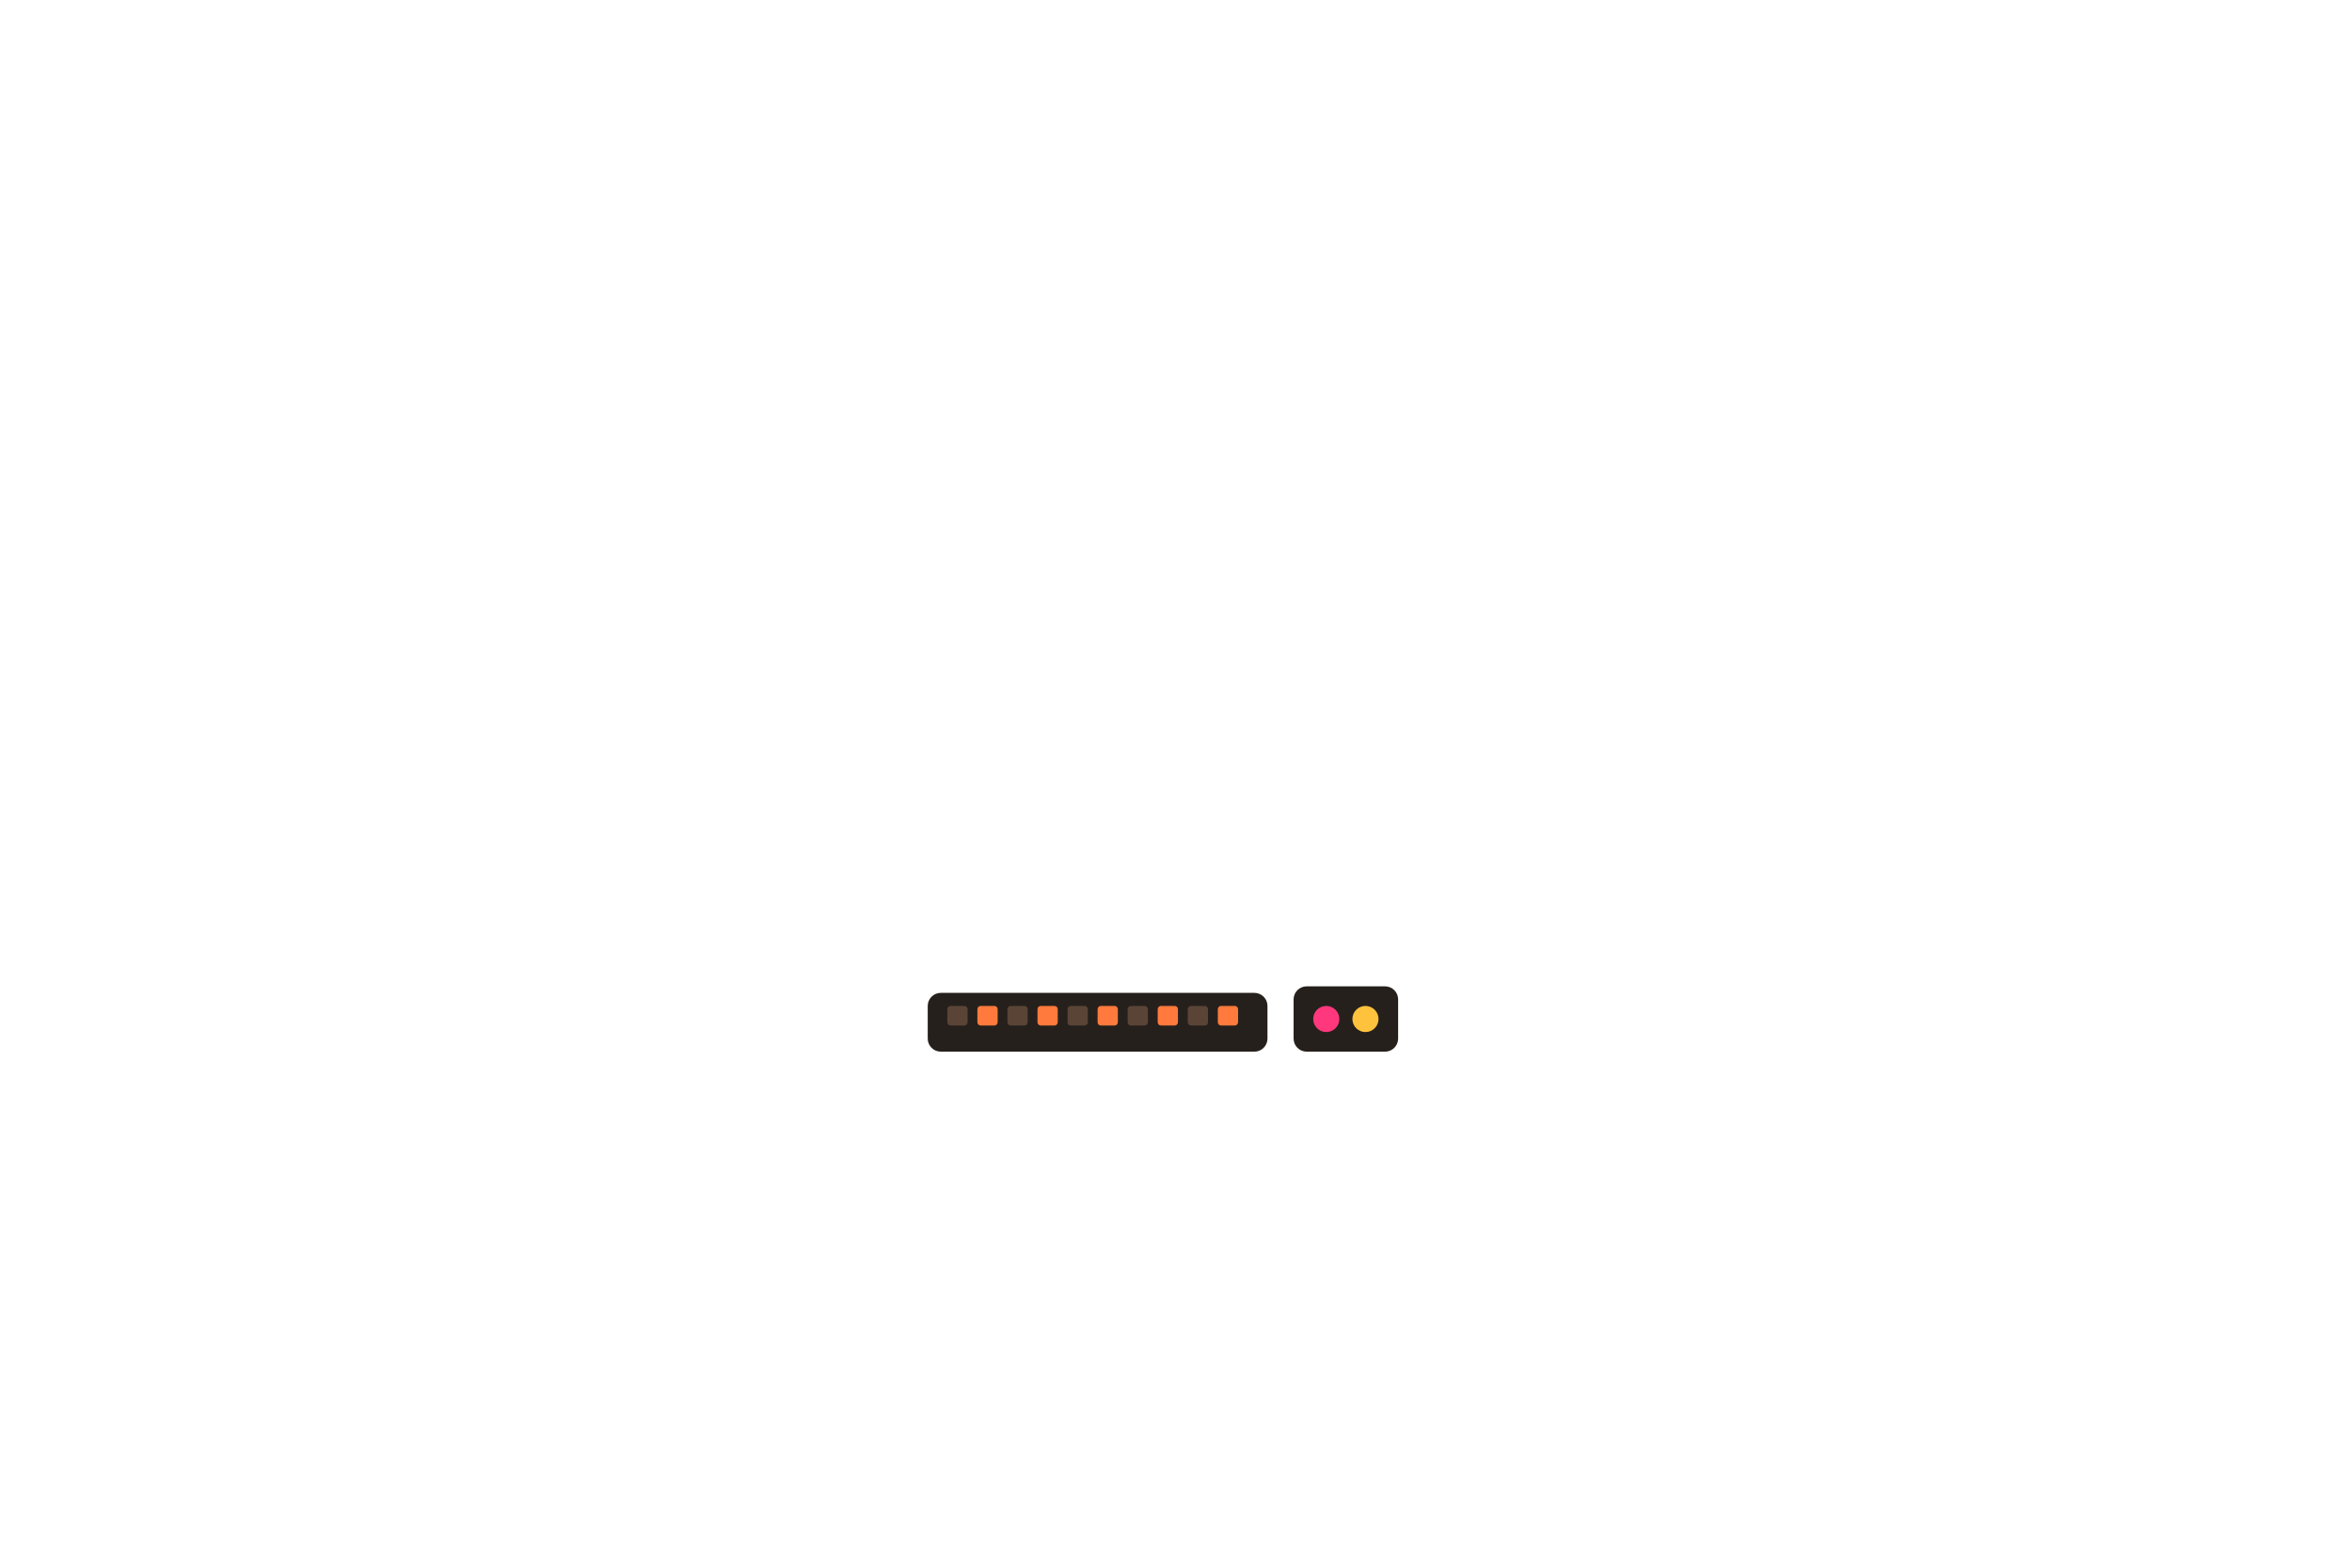
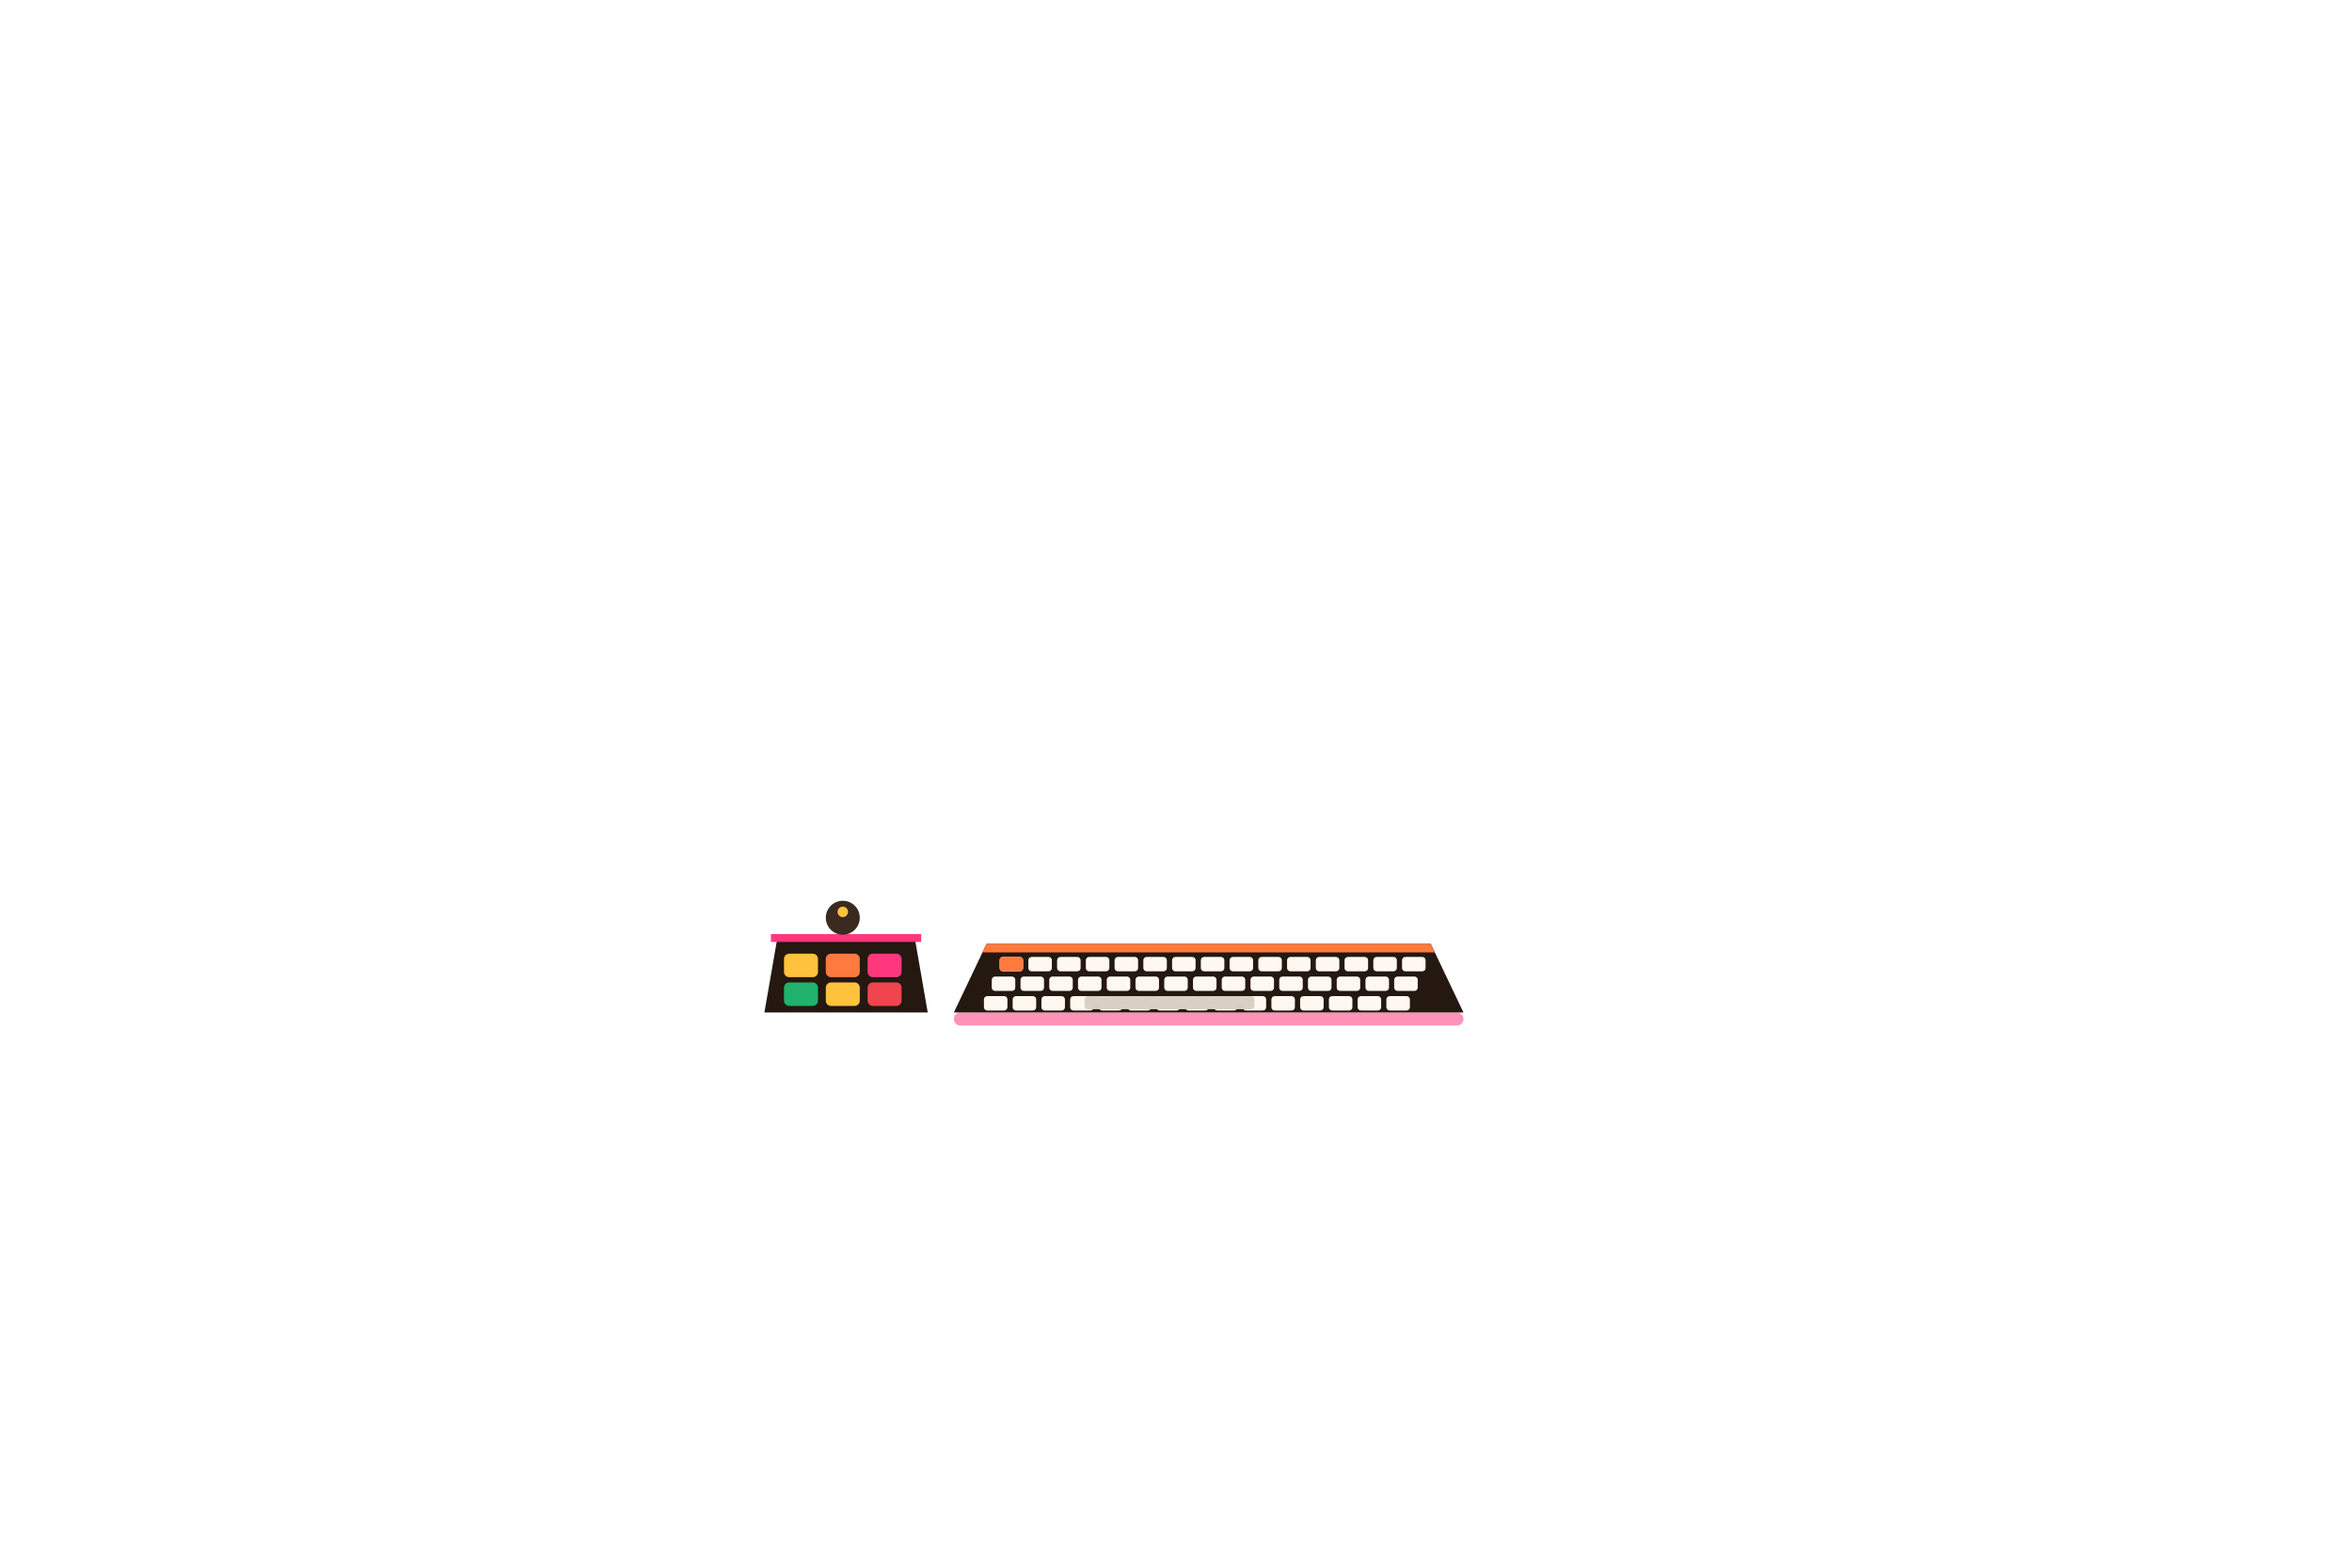
<svg xmlns="http://www.w3.org/2000/svg" viewBox="0 0 360 240">
-   <rect x="142" y="152" width="52" height="9" rx="2" fill="#26201c" />
-   <rect x="145.0" y="154" width="3.1" height="3" rx="0.5" fill="#5a4436" />
-   <rect x="149.6" y="154" width="3.1" height="3" rx="0.5" fill="#ff7a3c" />
-   <rect x="154.2" y="154" width="3.1" height="3" rx="0.5" fill="#5a4436" />
-   <rect x="158.8" y="154" width="3.1" height="3" rx="0.5" fill="#ff7a3c" />
-   <rect x="163.4" y="154" width="3.1" height="3" rx="0.5" fill="#5a4436" />
-   <rect x="168.0" y="154" width="3.1" height="3" rx="0.5" fill="#ff7a3c" />
-   <rect x="172.6" y="154" width="3.1" height="3" rx="0.5" fill="#5a4436" />
-   <rect x="177.2" y="154" width="3.1" height="3" rx="0.5" fill="#ff7a3c" />
-   <rect x="181.8" y="154" width="3.1" height="3" rx="0.5" fill="#5a4436" />
-   <rect x="186.4" y="154" width="3.1" height="3" rx="0.5" fill="#ff7a3c" />
-   <rect x="198" y="151" width="16" height="10" rx="2" fill="#26201c" />
-   <circle cx="203" cy="156" r="2" fill="#ff387d" />
-   <circle cx="209" cy="156" r="2" fill="#ffc23d" />
+   <rect x="146" y="155" width="78" height="2" rx="1" fill="#ff387d" opacity="0.55" />
+   <path d="M151 144.5 H219 L224 155 H146 Z" fill="#241811" />
+   <path d="M151 144.5 H219 L219.6 145.8 H150.4 Z" fill="#ff7a3c" />
+   <rect x="153.0" y="146.5" width="3.6" height="2.2" rx="0.5" fill="#fff8f1" />
+   <rect x="157.4" y="146.5" width="3.6" height="2.2" rx="0.5" fill="#fff8f1" />
+   <rect x="161.8" y="146.5" width="3.6" height="2.2" rx="0.5" fill="#fff8f1" />
+   <rect x="166.2" y="146.5" width="3.6" height="2.2" rx="0.5" fill="#fff8f1" />
+   <rect x="170.6" y="146.5" width="3.6" height="2.2" rx="0.5" fill="#fff8f1" />
+   <rect x="175.0" y="146.5" width="3.6" height="2.2" rx="0.5" fill="#fff8f1" />
+   <rect x="179.4" y="146.5" width="3.6" height="2.2" rx="0.5" fill="#fff8f1" />
+   <rect x="183.8" y="146.5" width="3.6" height="2.2" rx="0.5" fill="#fff8f1" />
+   <rect x="188.2" y="146.5" width="3.6" height="2.2" rx="0.5" fill="#fff8f1" />
+   <rect x="192.6" y="146.5" width="3.6" height="2.2" rx="0.5" fill="#fff8f1" />
+   <rect x="197.0" y="146.5" width="3.6" height="2.2" rx="0.5" fill="#fff8f1" />
+   <rect x="201.4" y="146.5" width="3.6" height="2.2" rx="0.5" fill="#fff8f1" />
+   <rect x="205.8" y="146.5" width="3.6" height="2.2" rx="0.5" fill="#fff8f1" />
+   <rect x="210.2" y="146.5" width="3.6" height="2.2" rx="0.5" fill="#fff8f1" />
+   <rect x="214.6" y="146.5" width="3.6" height="2.2" rx="0.5" fill="#fff8f1" />
+   <rect x="151.8" y="149.5" width="3.6" height="2.2" rx="0.5" fill="#fff8f1" />
+   <rect x="156.2" y="149.5" width="3.6" height="2.2" rx="0.5" fill="#fff8f1" />
+   <rect x="160.6" y="149.5" width="3.6" height="2.2" rx="0.5" fill="#fff8f1" />
+   <rect x="165.0" y="149.5" width="3.6" height="2.2" rx="0.5" fill="#fff8f1" />
+   <rect x="169.4" y="149.5" width="3.6" height="2.2" rx="0.5" fill="#fff8f1" />
+   <rect x="173.8" y="149.5" width="3.6" height="2.2" rx="0.5" fill="#fff8f1" />
+   <rect x="178.2" y="149.5" width="3.6" height="2.2" rx="0.5" fill="#fff8f1" />
+   <rect x="182.6" y="149.5" width="3.6" height="2.2" rx="0.5" fill="#fff8f1" />
+   <rect x="187.0" y="149.5" width="3.6" height="2.2" rx="0.5" fill="#fff8f1" />
+   <rect x="191.4" y="149.5" width="3.6" height="2.2" rx="0.5" fill="#fff8f1" />
+   <rect x="195.8" y="149.5" width="3.6" height="2.2" rx="0.5" fill="#fff8f1" />
+   <rect x="200.2" y="149.5" width="3.6" height="2.2" rx="0.5" fill="#fff8f1" />
+   <rect x="204.6" y="149.5" width="3.6" height="2.2" rx="0.5" fill="#fff8f1" />
+   <rect x="209.0" y="149.5" width="3.6" height="2.2" rx="0.5" fill="#fff8f1" />
+   <rect x="213.4" y="149.5" width="3.6" height="2.2" rx="0.5" fill="#fff8f1" />
+   <rect x="150.6" y="152.5" width="3.6" height="2.2" rx="0.5" fill="#fff8f1" />
+   <rect x="155.0" y="152.5" width="3.6" height="2.2" rx="0.5" fill="#fff8f1" />
+   <rect x="159.4" y="152.5" width="3.6" height="2.2" rx="0.5" fill="#fff8f1" />
+   <rect x="163.8" y="152.5" width="3.6" height="2.2" rx="0.5" fill="#fff8f1" />
+   <rect x="168.2" y="152.5" width="3.6" height="2.2" rx="0.5" fill="#fff8f1" />
+   <rect x="172.6" y="152.5" width="3.6" height="2.2" rx="0.5" fill="#fff8f1" />
+   <rect x="177.0" y="152.5" width="3.6" height="2.2" rx="0.5" fill="#fff8f1" />
+   <rect x="181.4" y="152.5" width="3.6" height="2.2" rx="0.5" fill="#fff8f1" />
+   <rect x="185.8" y="152.5" width="3.6" height="2.2" rx="0.5" fill="#fff8f1" />
+   <rect x="190.2" y="152.5" width="3.6" height="2.2" rx="0.5" fill="#fff8f1" />
+   <rect x="194.6" y="152.5" width="3.6" height="2.2" rx="0.5" fill="#fff8f1" />
+   <rect x="199.0" y="152.5" width="3.6" height="2.2" rx="0.5" fill="#fff8f1" />
+   <rect x="203.4" y="152.5" width="3.6" height="2.2" rx="0.5" fill="#fff8f1" />
+   <rect x="207.8" y="152.5" width="3.6" height="2.2" rx="0.5" fill="#fff8f1" />
+   <rect x="212.2" y="152.5" width="3.6" height="2.2" rx="0.5" fill="#fff8f1" />
+   <rect x="153" y="146.5" width="3.6" height="2.2" rx="0.5" fill="#ff7a3c" />
+   <rect x="166" y="152.5" width="26" height="2" rx="0.5" fill="#d9cfc4" />
+   <path d="M119 143.5 H140 L142 155 H117 Z" fill="#241811" />
+   <rect x="118" y="143" width="23" height="1.2" fill="#ff387d" />
+   <rect x="120.0" y="146.0" width="5.2" height="3.6" rx="0.8" fill="#ffc23d" />
+   <rect x="126.4" y="146.0" width="5.2" height="3.6" rx="0.8" fill="#ff7a3c" />
+   <rect x="132.8" y="146.0" width="5.2" height="3.6" rx="0.8" fill="#ff387d" />
+   <rect x="120.0" y="150.4" width="5.2" height="3.6" rx="0.8" fill="#20b26c" />
+   <rect x="126.4" y="150.4" width="5.2" height="3.6" rx="0.8" fill="#ffc23d" />
+   <rect x="132.8" y="150.4" width="5.2" height="3.6" rx="0.8" fill="#f0444f" />
+   <circle cx="129" cy="140.5" r="2.6" fill="#3a2a20" />
+   <circle cx="129" cy="139.6" r="0.8" fill="#ffc23d" />
</svg>
